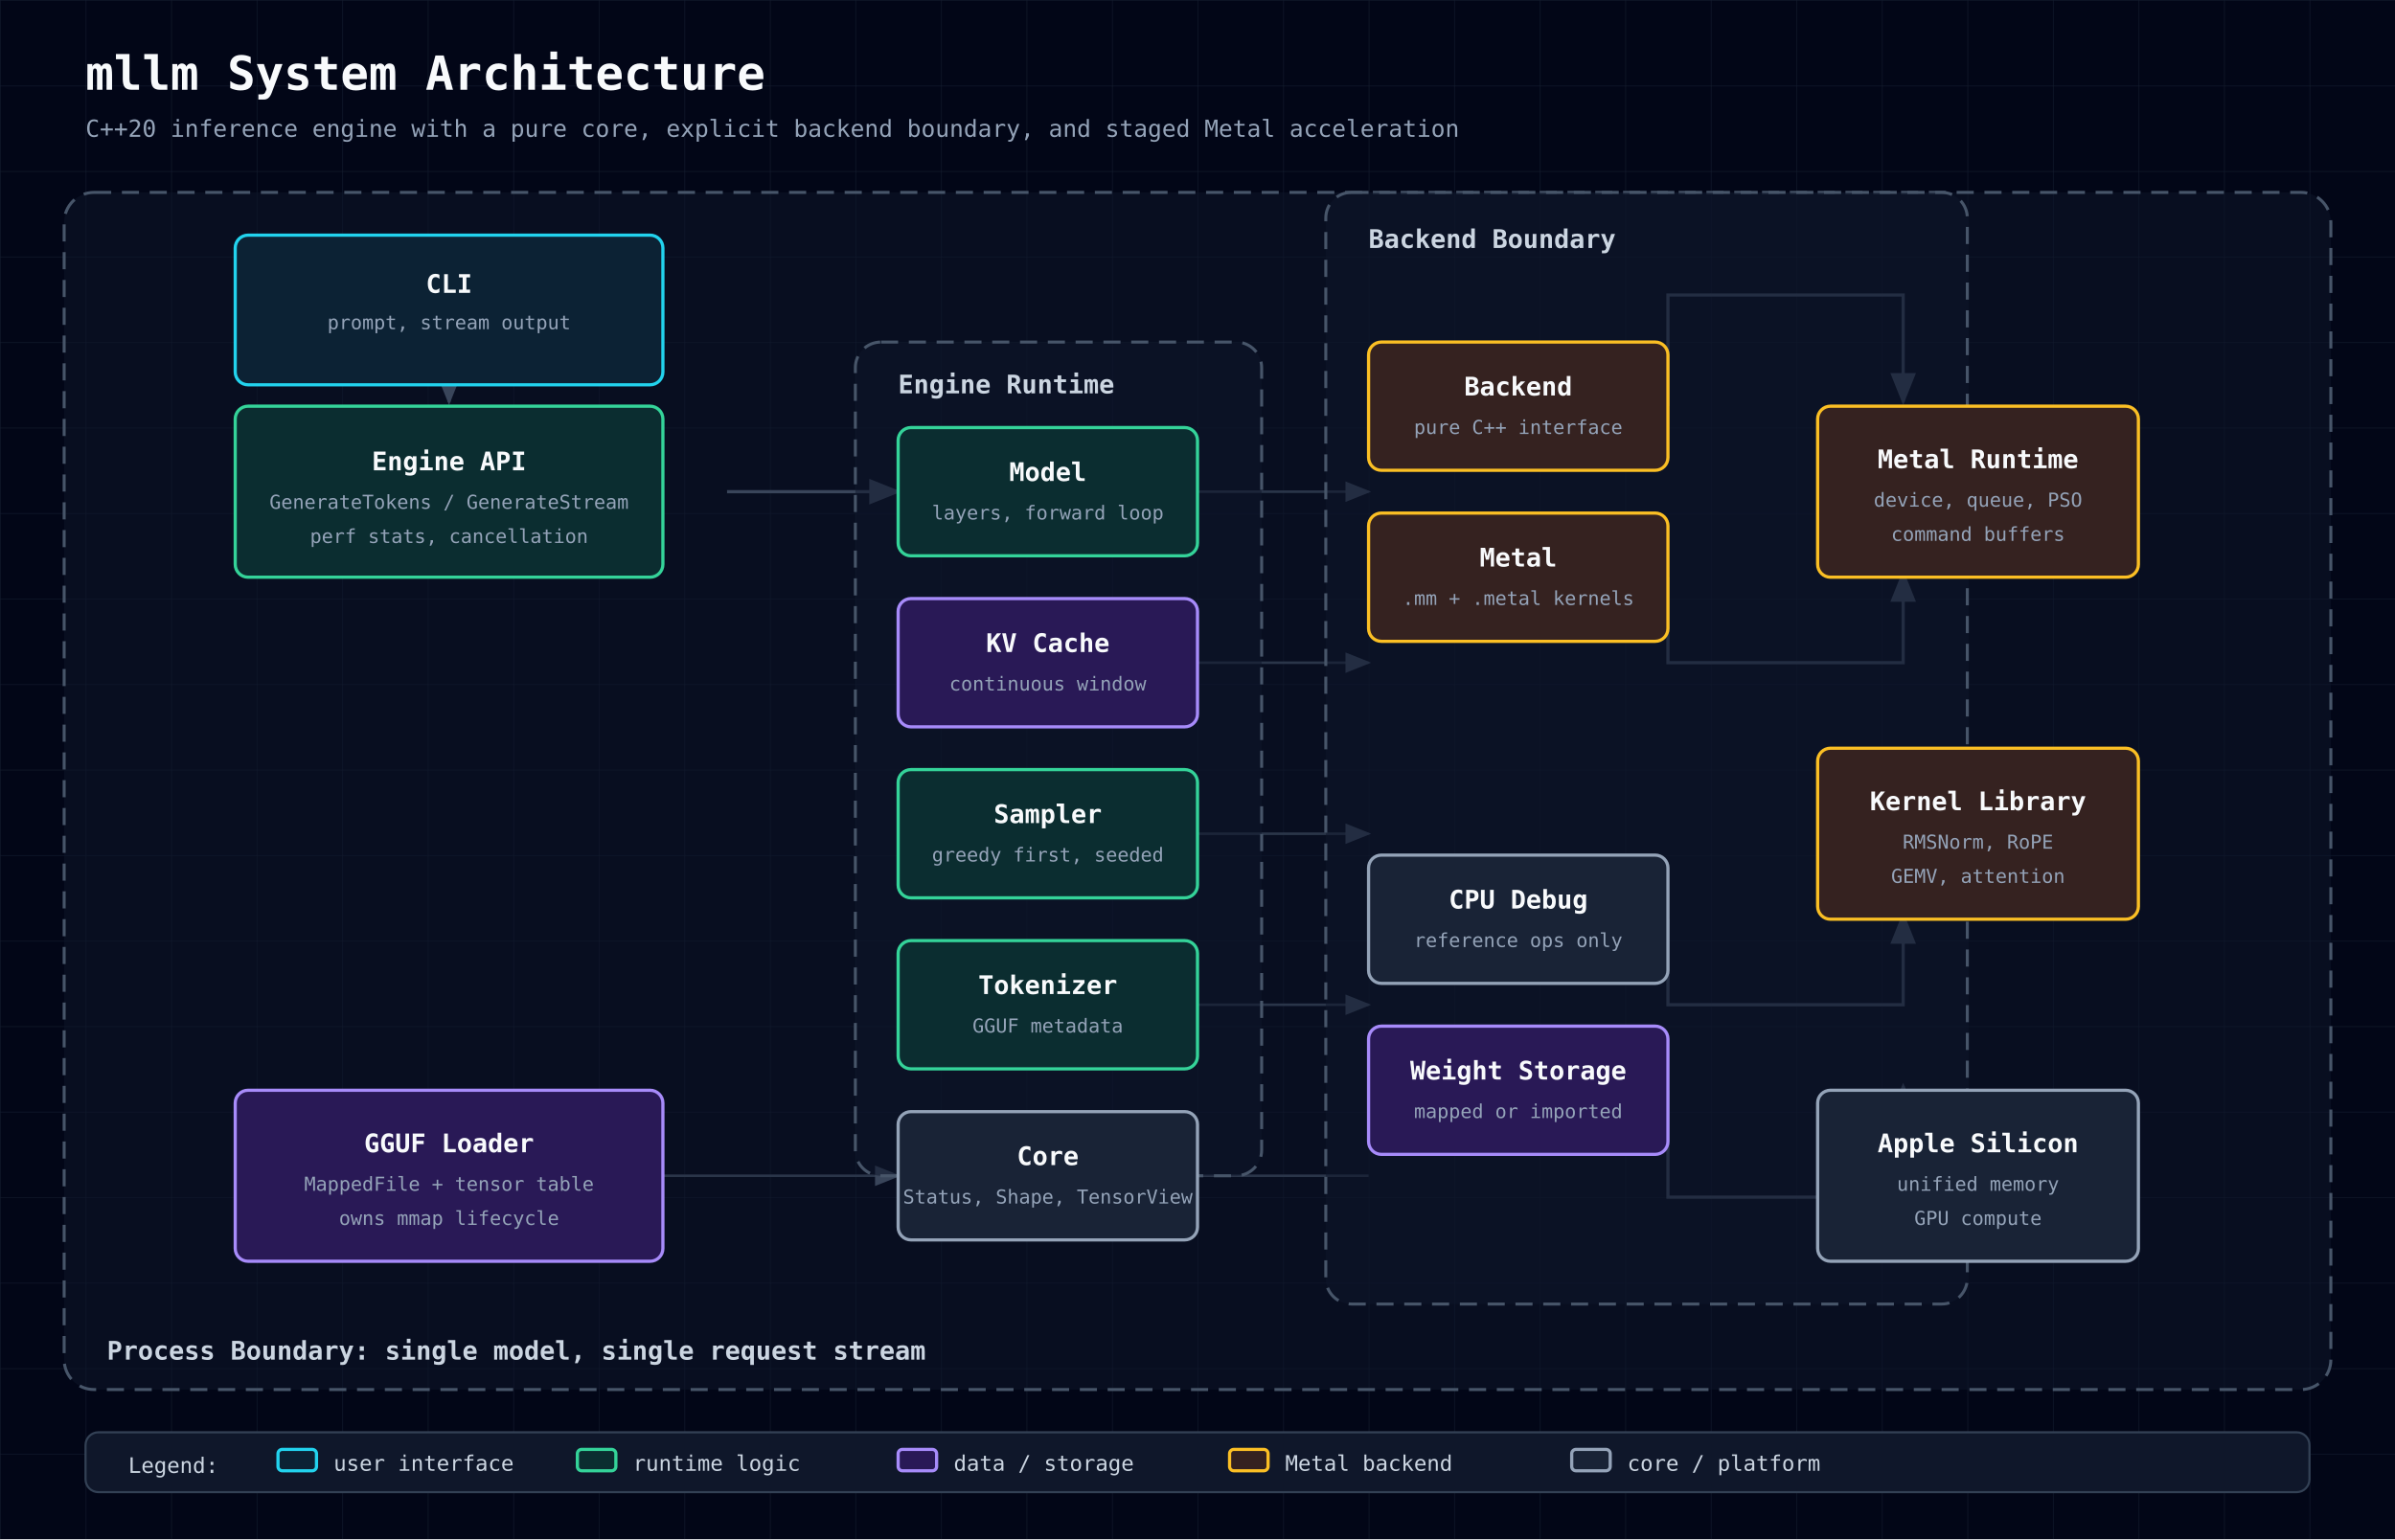
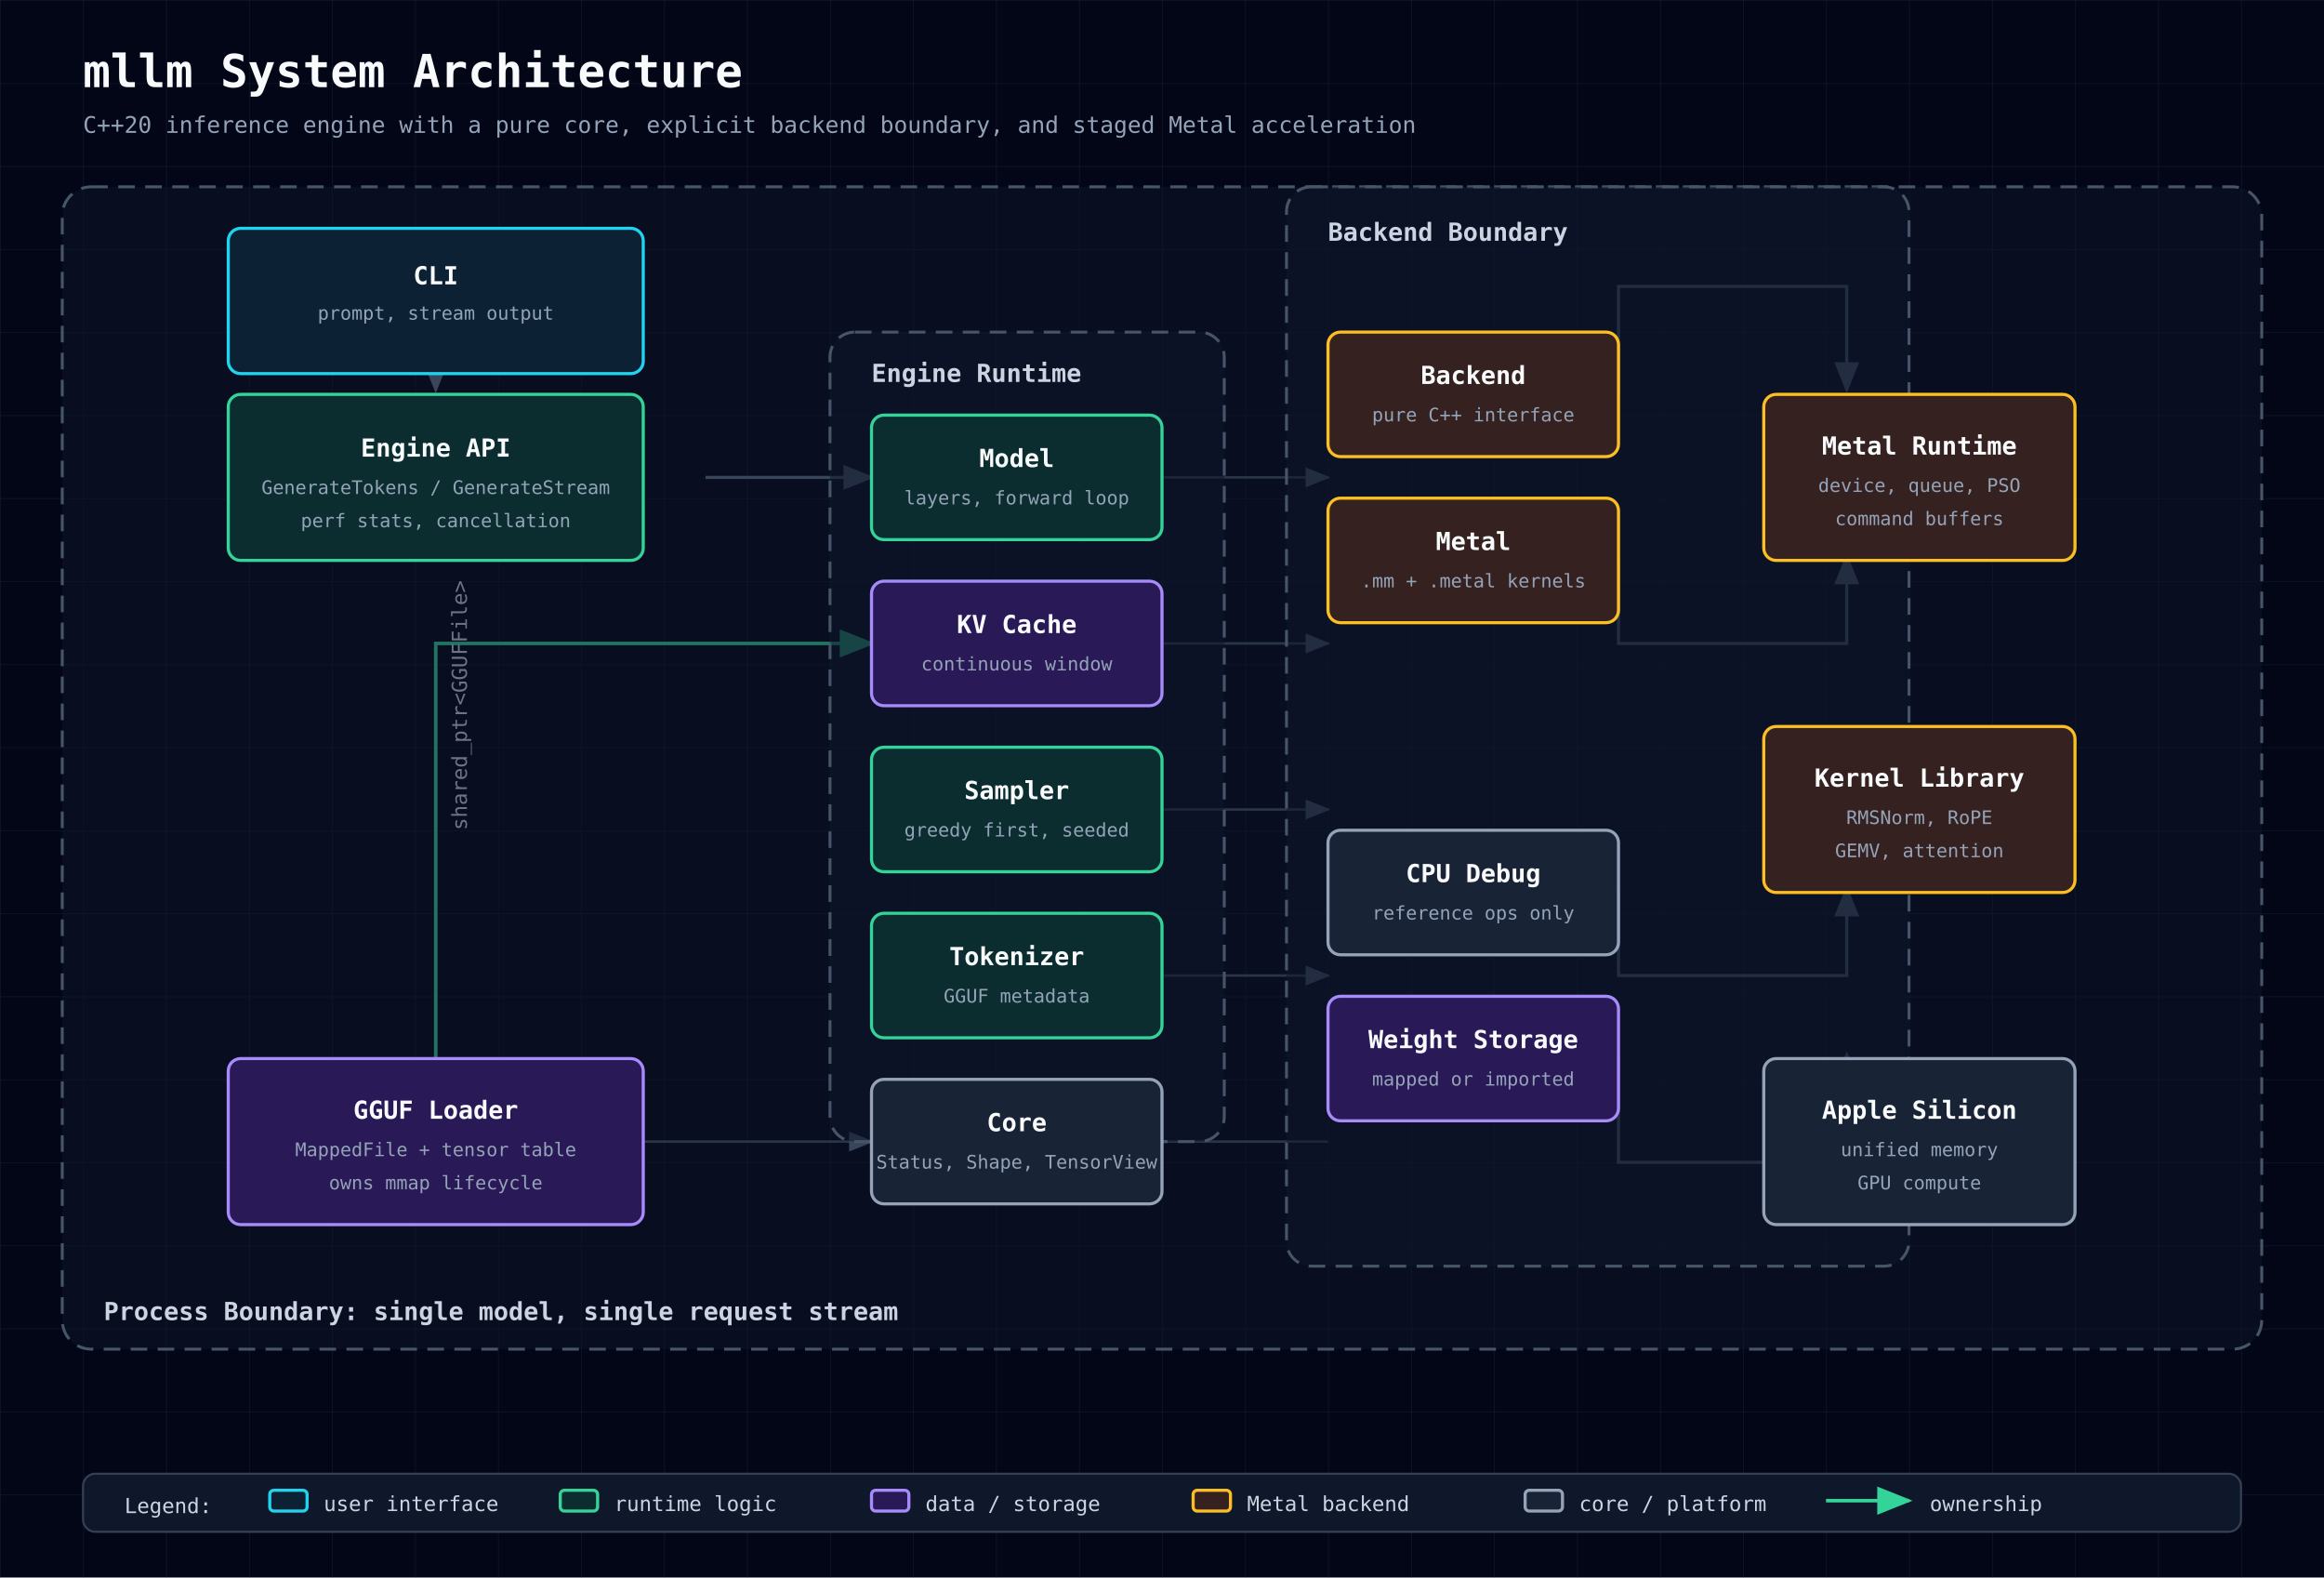
- <svg xmlns="http://www.w3.org/2000/svg" width="1120" height="720" viewBox="0 0 1120 720" role="img" aria-labelledby="title desc">
+ <svg xmlns="http://www.w3.org/2000/svg" width="1120" height="760" viewBox="0 0 1120 760" role="img" aria-labelledby="title desc">
  <defs>
    <pattern id="grid" width="40" height="40" patternUnits="userSpaceOnUse">
      <path d="M 40 0 L 0 0 0 40" fill="none" stroke="#1e293b" stroke-width="0.5" />
    </pattern>
    <marker id="arrow" markerWidth="10" markerHeight="8" refX="9" refY="4" orient="auto">
      <path d="M0,0 L10,4 L0,8 Z" fill="#64748b" />
+     </marker>
+     <marker id="arrow-own" markerWidth="10" markerHeight="8" refX="9" refY="4" orient="auto">
+       <path d="M0,0 L10,4 L0,8 Z" fill="#34d399" />
    </marker>
    <style>
      text { font-family: "JetBrains Mono", "SFMono-Regular", Menlo, Consolas, monospace; }
      .bg { fill: #020617; }
      .title { fill: #f8fafc; font-size: 22px; font-weight: 700; }
      .subtitle { fill: #94a3b8; font-size: 11px; }
      .band-label { fill: #cbd5e1; font-size: 12px; font-weight: 700; }
      .node-title { fill: #f8fafc; font-size: 12px; font-weight: 700; }
      .node-sub { fill: #94a3b8; font-size: 9px; }
      .note { fill: #cbd5e1; font-size: 10px; }
      .line { fill: none; stroke: #64748b; stroke-width: 1.5; marker-end: url(#arrow); }
      .line-soft { fill: none; stroke: #475569; stroke-width: 1.2; marker-end: url(#arrow); }
+       .line-own { fill: none; stroke: #34d399; stroke-width: 1.7; marker-end: url(#arrow-own); }
      .boundary { fill: rgba(15, 23, 42, 0.5); stroke: #475569; stroke-width: 1.4; stroke-dasharray: 8 5; }
      .frontend { fill: rgba(8, 51, 68, 0.42); stroke: #22d3ee; stroke-width: 1.5; }
      .backend { fill: rgba(6, 78, 59, 0.42); stroke: #34d399; stroke-width: 1.5; }
      .data { fill: rgba(76, 29, 149, 0.42); stroke: #a78bfa; stroke-width: 1.5; }
      .kernel { fill: rgba(120, 53, 15, 0.36); stroke: #fbbf24; stroke-width: 1.5; }
      .generic { fill: rgba(30, 41, 59, 0.72); stroke: #94a3b8; stroke-width: 1.5; }
      .mask { fill: #0f172a; }
    </style>
  </defs>
-   <rect class="bg" x="0" y="0" width="1120" height="720" />
-   <rect x="0" y="0" width="1120" height="720" fill="url(#grid)" opacity="0.65" />
+   <rect class="bg" x="0" y="0" width="1120" height="760" />
+   <rect x="0" y="0" width="1120" height="760" fill="url(#grid)" opacity="0.65" />
  <text class="title" x="40" y="42">mllm System Architecture</text>
  <text class="subtitle" x="40" y="64">C++20 inference engine with a pure core, explicit backend boundary, and staged Metal acceleration</text>
  <path class="line" d="M210 130 V188" />
  <path class="line" d="M340 230 H420" />
  <path class="line-soft" d="M560 230 H640" />
  <path class="line-soft" d="M560 310 H640" />
  <path class="line-soft" d="M560 390 H640" />
  <path class="line-soft" d="M560 470 H640" />
  <path class="line" d="M780 190 V138 H890 V188" />
  <path class="line" d="M780 270 V310 H890 V268" />
  <path class="line" d="M780 430 V470 H890 V428" />
  <path class="line" d="M780 510 V560 H890 V508" />
  <path class="line-soft" d="M210 550 H420" />
  <path class="line-soft" d="M640 550 H525" />
+   <path class="line-own" d="M210 510 V310 H420" />
+   <text class="note" x="225" y="400" transform="rotate(-90, 225, 400)">shared_ptr&lt;GGUFFile&gt;</text>
  <rect class="boundary" x="30" y="90" width="1060" height="560" rx="14" />
  <text class="band-label" x="50" y="636">Process Boundary: single model, single request stream</text>
  <rect class="boundary" x="400" y="160" width="190" height="390" rx="12" />
  <text class="band-label" x="420" y="184">Engine Runtime</text>
  <rect class="boundary" x="620" y="90" width="300" height="520" rx="12" />
  <text class="band-label" x="640" y="116">Backend Boundary</text>
  <rect class="mask" x="110" y="110" width="200" height="70" rx="6" />
  <rect class="frontend" x="110" y="110" width="200" height="70" rx="6" />
  <text class="node-title" x="210" y="137" text-anchor="middle">CLI</text>
  <text class="node-sub" x="210" y="154" text-anchor="middle">prompt, stream output</text>
  <rect class="mask" x="110" y="190" width="200" height="80" rx="6" />
  <rect class="backend" x="110" y="190" width="200" height="80" rx="6" />
  <text class="node-title" x="210" y="220" text-anchor="middle">Engine API</text>
  <text class="node-sub" x="210" y="238" text-anchor="middle">GenerateTokens / GenerateStream</text>
  <text class="node-sub" x="210" y="254" text-anchor="middle">perf stats, cancellation</text>
  <rect class="mask" x="420" y="200" width="140" height="60" rx="6" />
  <rect class="backend" x="420" y="200" width="140" height="60" rx="6" />
  <text class="node-title" x="490" y="225" text-anchor="middle">Model</text>
  <text class="node-sub" x="490" y="243" text-anchor="middle">layers, forward loop</text>
  <rect class="mask" x="420" y="280" width="140" height="60" rx="6" />
  <rect class="data" x="420" y="280" width="140" height="60" rx="6" />
  <text class="node-title" x="490" y="305" text-anchor="middle">KV Cache</text>
  <text class="node-sub" x="490" y="323" text-anchor="middle">continuous window</text>
  <rect class="mask" x="420" y="360" width="140" height="60" rx="6" />
  <rect class="backend" x="420" y="360" width="140" height="60" rx="6" />
  <text class="node-title" x="490" y="385" text-anchor="middle">Sampler</text>
  <text class="node-sub" x="490" y="403" text-anchor="middle">greedy first, seeded</text>
  <rect class="mask" x="420" y="440" width="140" height="60" rx="6" />
  <rect class="backend" x="420" y="440" width="140" height="60" rx="6" />
  <text class="node-title" x="490" y="465" text-anchor="middle">Tokenizer</text>
  <text class="node-sub" x="490" y="483" text-anchor="middle">GGUF metadata</text>
  <rect class="mask" x="640" y="160" width="140" height="60" rx="6" />
  <rect class="kernel" x="640" y="160" width="140" height="60" rx="6" />
  <text class="node-title" x="710" y="185" text-anchor="middle">Backend</text>
  <text class="node-sub" x="710" y="203" text-anchor="middle">pure C++ interface</text>
  <rect class="mask" x="640" y="240" width="140" height="60" rx="6" />
  <rect class="kernel" x="640" y="240" width="140" height="60" rx="6" />
  <text class="node-title" x="710" y="265" text-anchor="middle">Metal</text>
  <text class="node-sub" x="710" y="283" text-anchor="middle">.mm + .metal kernels</text>
  <rect class="mask" x="640" y="400" width="140" height="60" rx="6" />
  <rect class="generic" x="640" y="400" width="140" height="60" rx="6" />
  <text class="node-title" x="710" y="425" text-anchor="middle">CPU Debug</text>
  <text class="node-sub" x="710" y="443" text-anchor="middle">reference ops only</text>
  <rect class="mask" x="640" y="480" width="140" height="60" rx="6" />
  <rect class="data" x="640" y="480" width="140" height="60" rx="6" />
  <text class="node-title" x="710" y="505" text-anchor="middle">Weight Storage</text>
  <text class="node-sub" x="710" y="523" text-anchor="middle">mapped or imported</text>
  <rect class="mask" x="850" y="190" width="150" height="80" rx="6" />
  <rect class="kernel" x="850" y="190" width="150" height="80" rx="6" />
  <text class="node-title" x="925" y="219" text-anchor="middle">Metal Runtime</text>
  <text class="node-sub" x="925" y="237" text-anchor="middle">device, queue, PSO</text>
  <text class="node-sub" x="925" y="253" text-anchor="middle">command buffers</text>
  <rect class="mask" x="850" y="350" width="150" height="80" rx="6" />
  <rect class="kernel" x="850" y="350" width="150" height="80" rx="6" />
  <text class="node-title" x="925" y="379" text-anchor="middle">Kernel Library</text>
  <text class="node-sub" x="925" y="397" text-anchor="middle">RMSNorm, RoPE</text>
  <text class="node-sub" x="925" y="413" text-anchor="middle">GEMV, attention</text>
  <rect class="mask" x="850" y="510" width="150" height="80" rx="6" />
  <rect class="generic" x="850" y="510" width="150" height="80" rx="6" />
  <text class="node-title" x="925" y="539" text-anchor="middle">Apple Silicon</text>
  <text class="node-sub" x="925" y="557" text-anchor="middle">unified memory</text>
  <text class="node-sub" x="925" y="573" text-anchor="middle">GPU compute</text>
  <rect class="mask" x="110" y="510" width="200" height="80" rx="6" />
  <rect class="data" x="110" y="510" width="200" height="80" rx="6" />
  <text class="node-title" x="210" y="539" text-anchor="middle">GGUF Loader</text>
  <text class="node-sub" x="210" y="557" text-anchor="middle">MappedFile + tensor table</text>
  <text class="node-sub" x="210" y="573" text-anchor="middle">owns mmap lifecycle</text>
  <rect class="mask" x="420" y="520" width="140" height="60" rx="6" />
  <rect class="generic" x="420" y="520" width="140" height="60" rx="6" />
  <text class="node-title" x="490" y="545" text-anchor="middle">Core</text>
  <text class="node-sub" x="490" y="563" text-anchor="middle">Status, Shape, TensorView</text>
-   <rect x="40" y="670" width="1040" height="28" rx="6" fill="#0f172a" stroke="#334155" stroke-width="1" />
-   <text class="note" x="60" y="689">Legend:</text>
-   <rect class="frontend" x="130" y="678" width="18" height="10" rx="2" />
-   <text class="note" x="156" y="688">user interface</text>
-   <rect class="backend" x="270" y="678" width="18" height="10" rx="2" />
-   <text class="note" x="296" y="688">runtime logic</text>
-   <rect class="data" x="420" y="678" width="18" height="10" rx="2" />
-   <text class="note" x="446" y="688">data / storage</text>
-   <rect class="kernel" x="575" y="678" width="18" height="10" rx="2" />
-   <text class="note" x="601" y="688">Metal backend</text>
-   <rect class="generic" x="735" y="678" width="18" height="10" rx="2" />
-   <text class="note" x="761" y="688">core / platform</text>
+   <rect x="40" y="710" width="1040" height="28" rx="6" fill="#0f172a" stroke="#334155" stroke-width="1" />
+   <text class="note" x="60" y="729">Legend:</text>
+   <rect class="frontend" x="130" y="718" width="18" height="10" rx="2" />
+   <text class="note" x="156" y="728">user interface</text>
+   <rect class="backend" x="270" y="718" width="18" height="10" rx="2" />
+   <text class="note" x="296" y="728">runtime logic</text>
+   <rect class="data" x="420" y="718" width="18" height="10" rx="2" />
+   <text class="note" x="446" y="728">data / storage</text>
+   <rect class="kernel" x="575" y="718" width="18" height="10" rx="2" />
+   <text class="note" x="601" y="728">Metal backend</text>
+   <rect class="generic" x="735" y="718" width="18" height="10" rx="2" />
+   <text class="note" x="761" y="728">core / platform</text>
+   <line x1="880" y1="723" x2="920" y2="723" stroke="#34d399" stroke-width="1.7" marker-end="url(#arrow-own)" />
+   <text class="note" x="930" y="728">ownership</text>
</svg>
